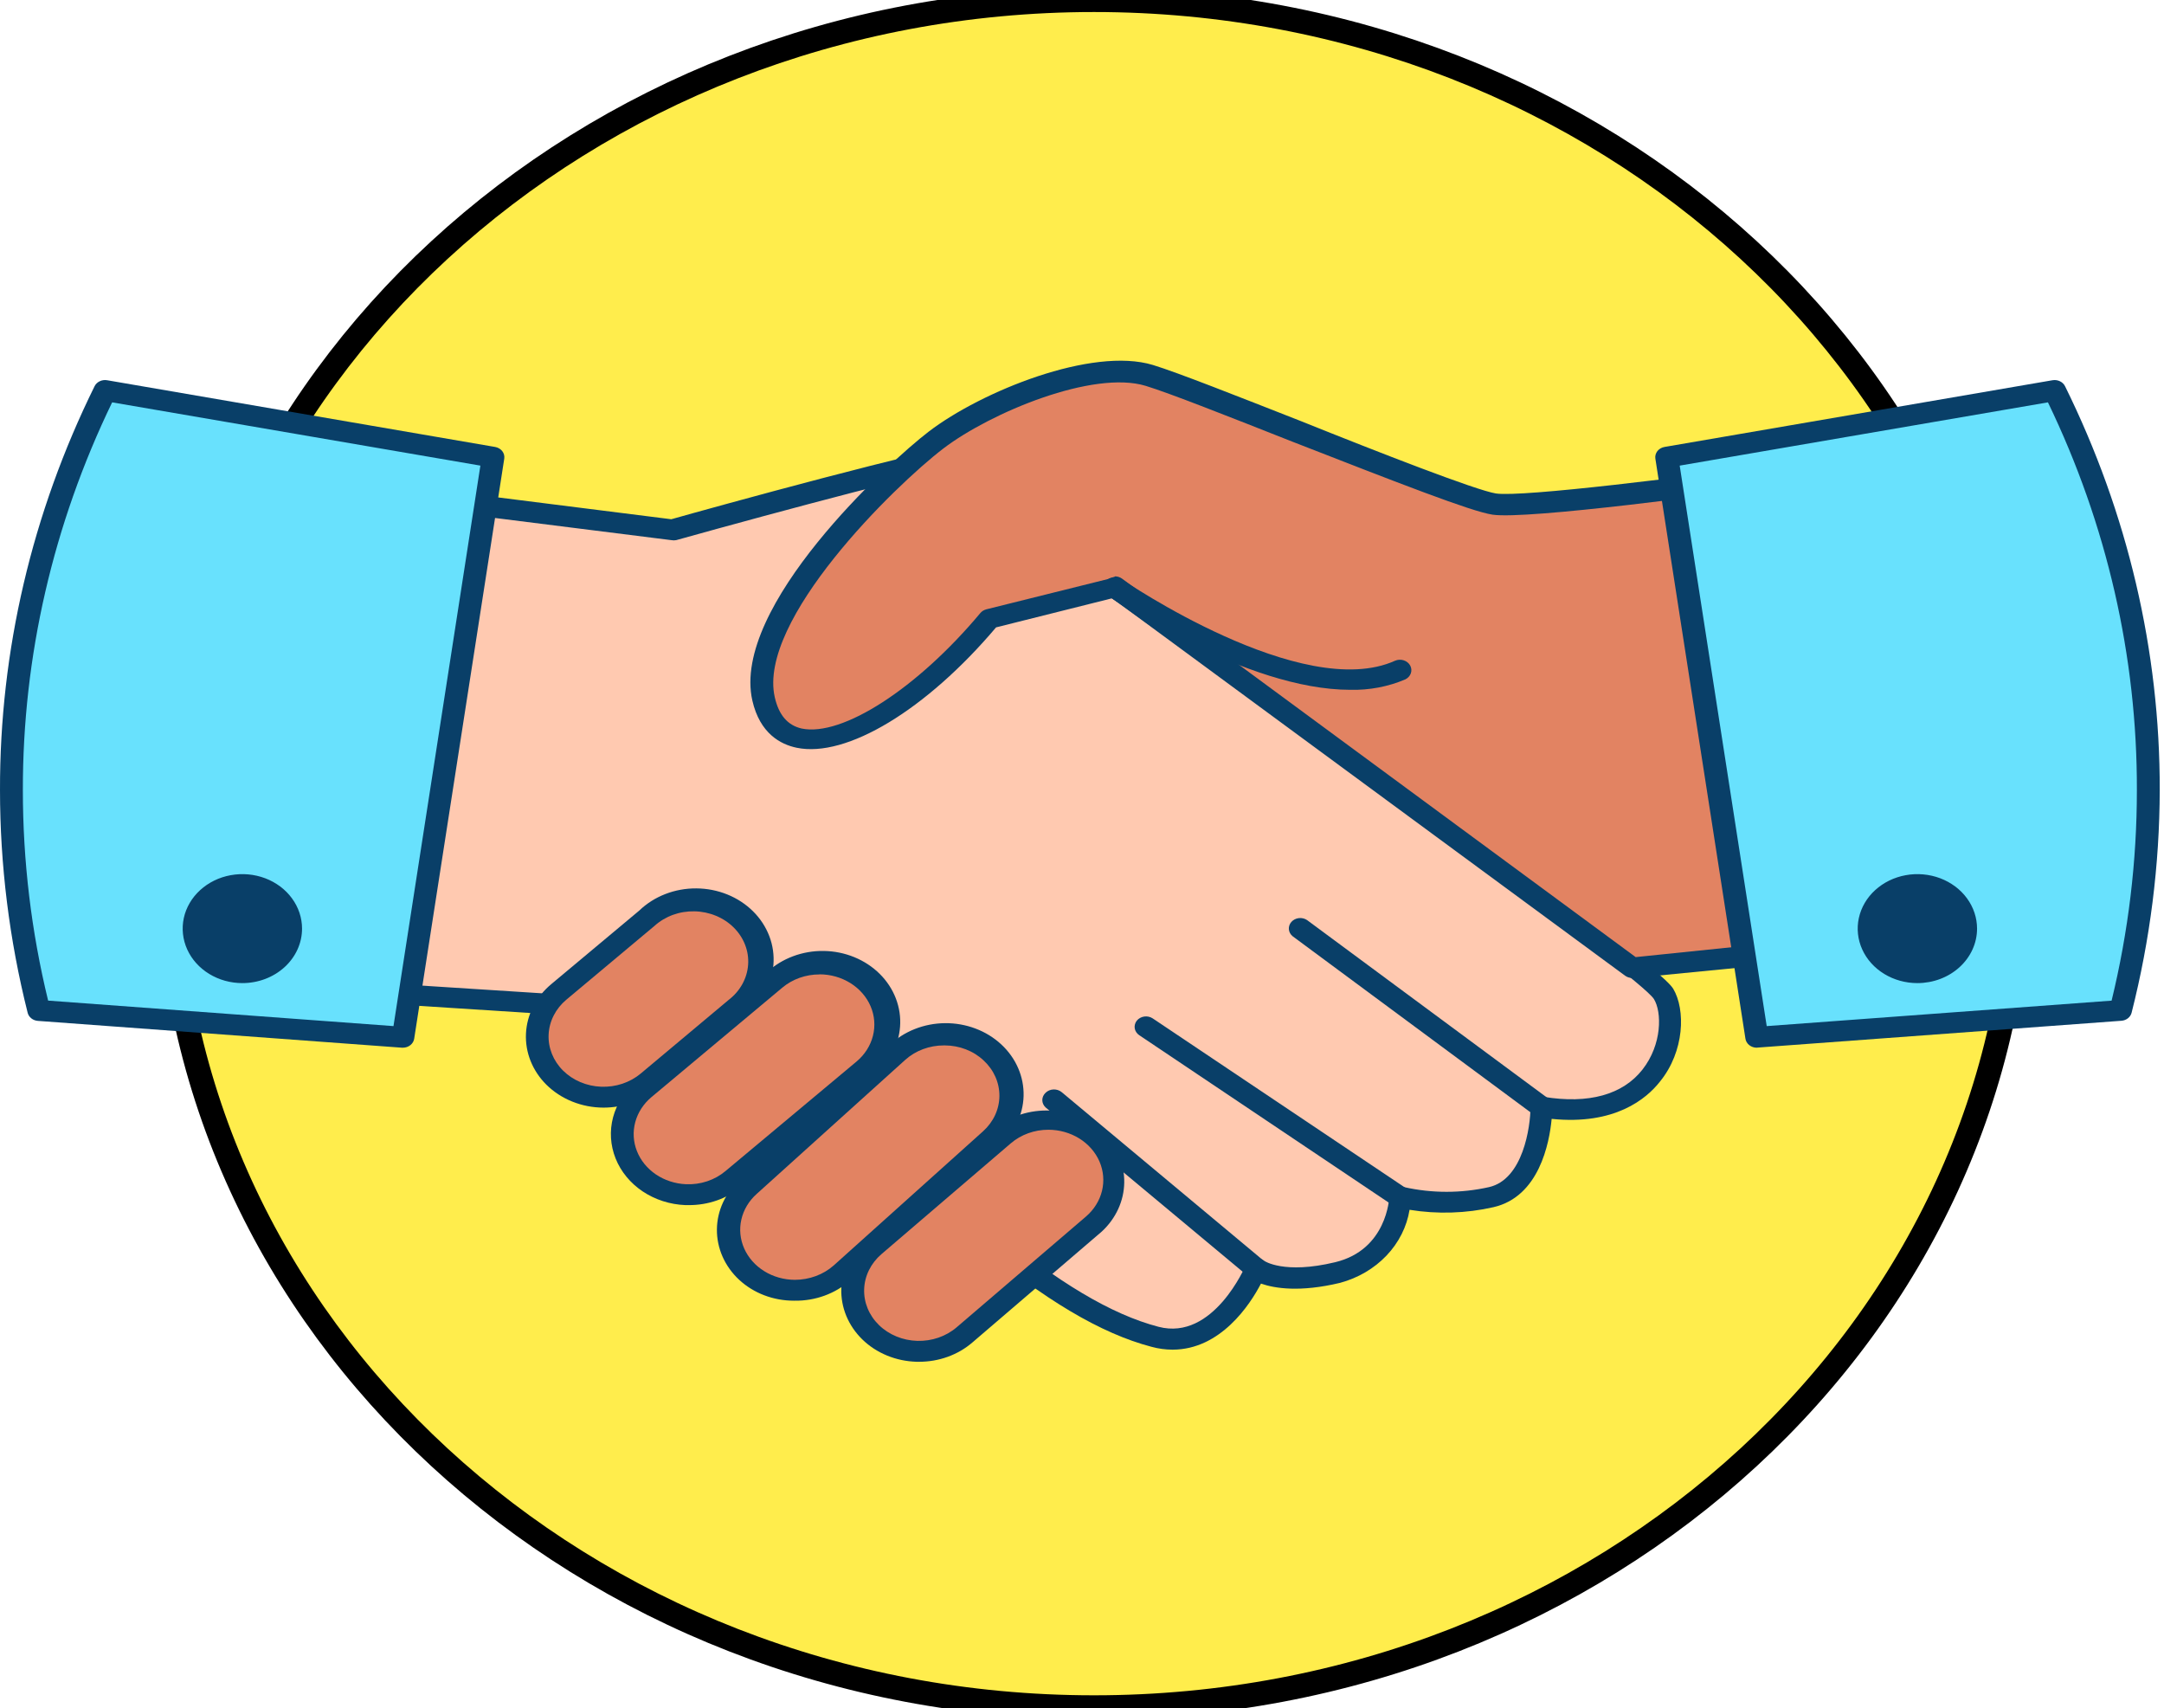
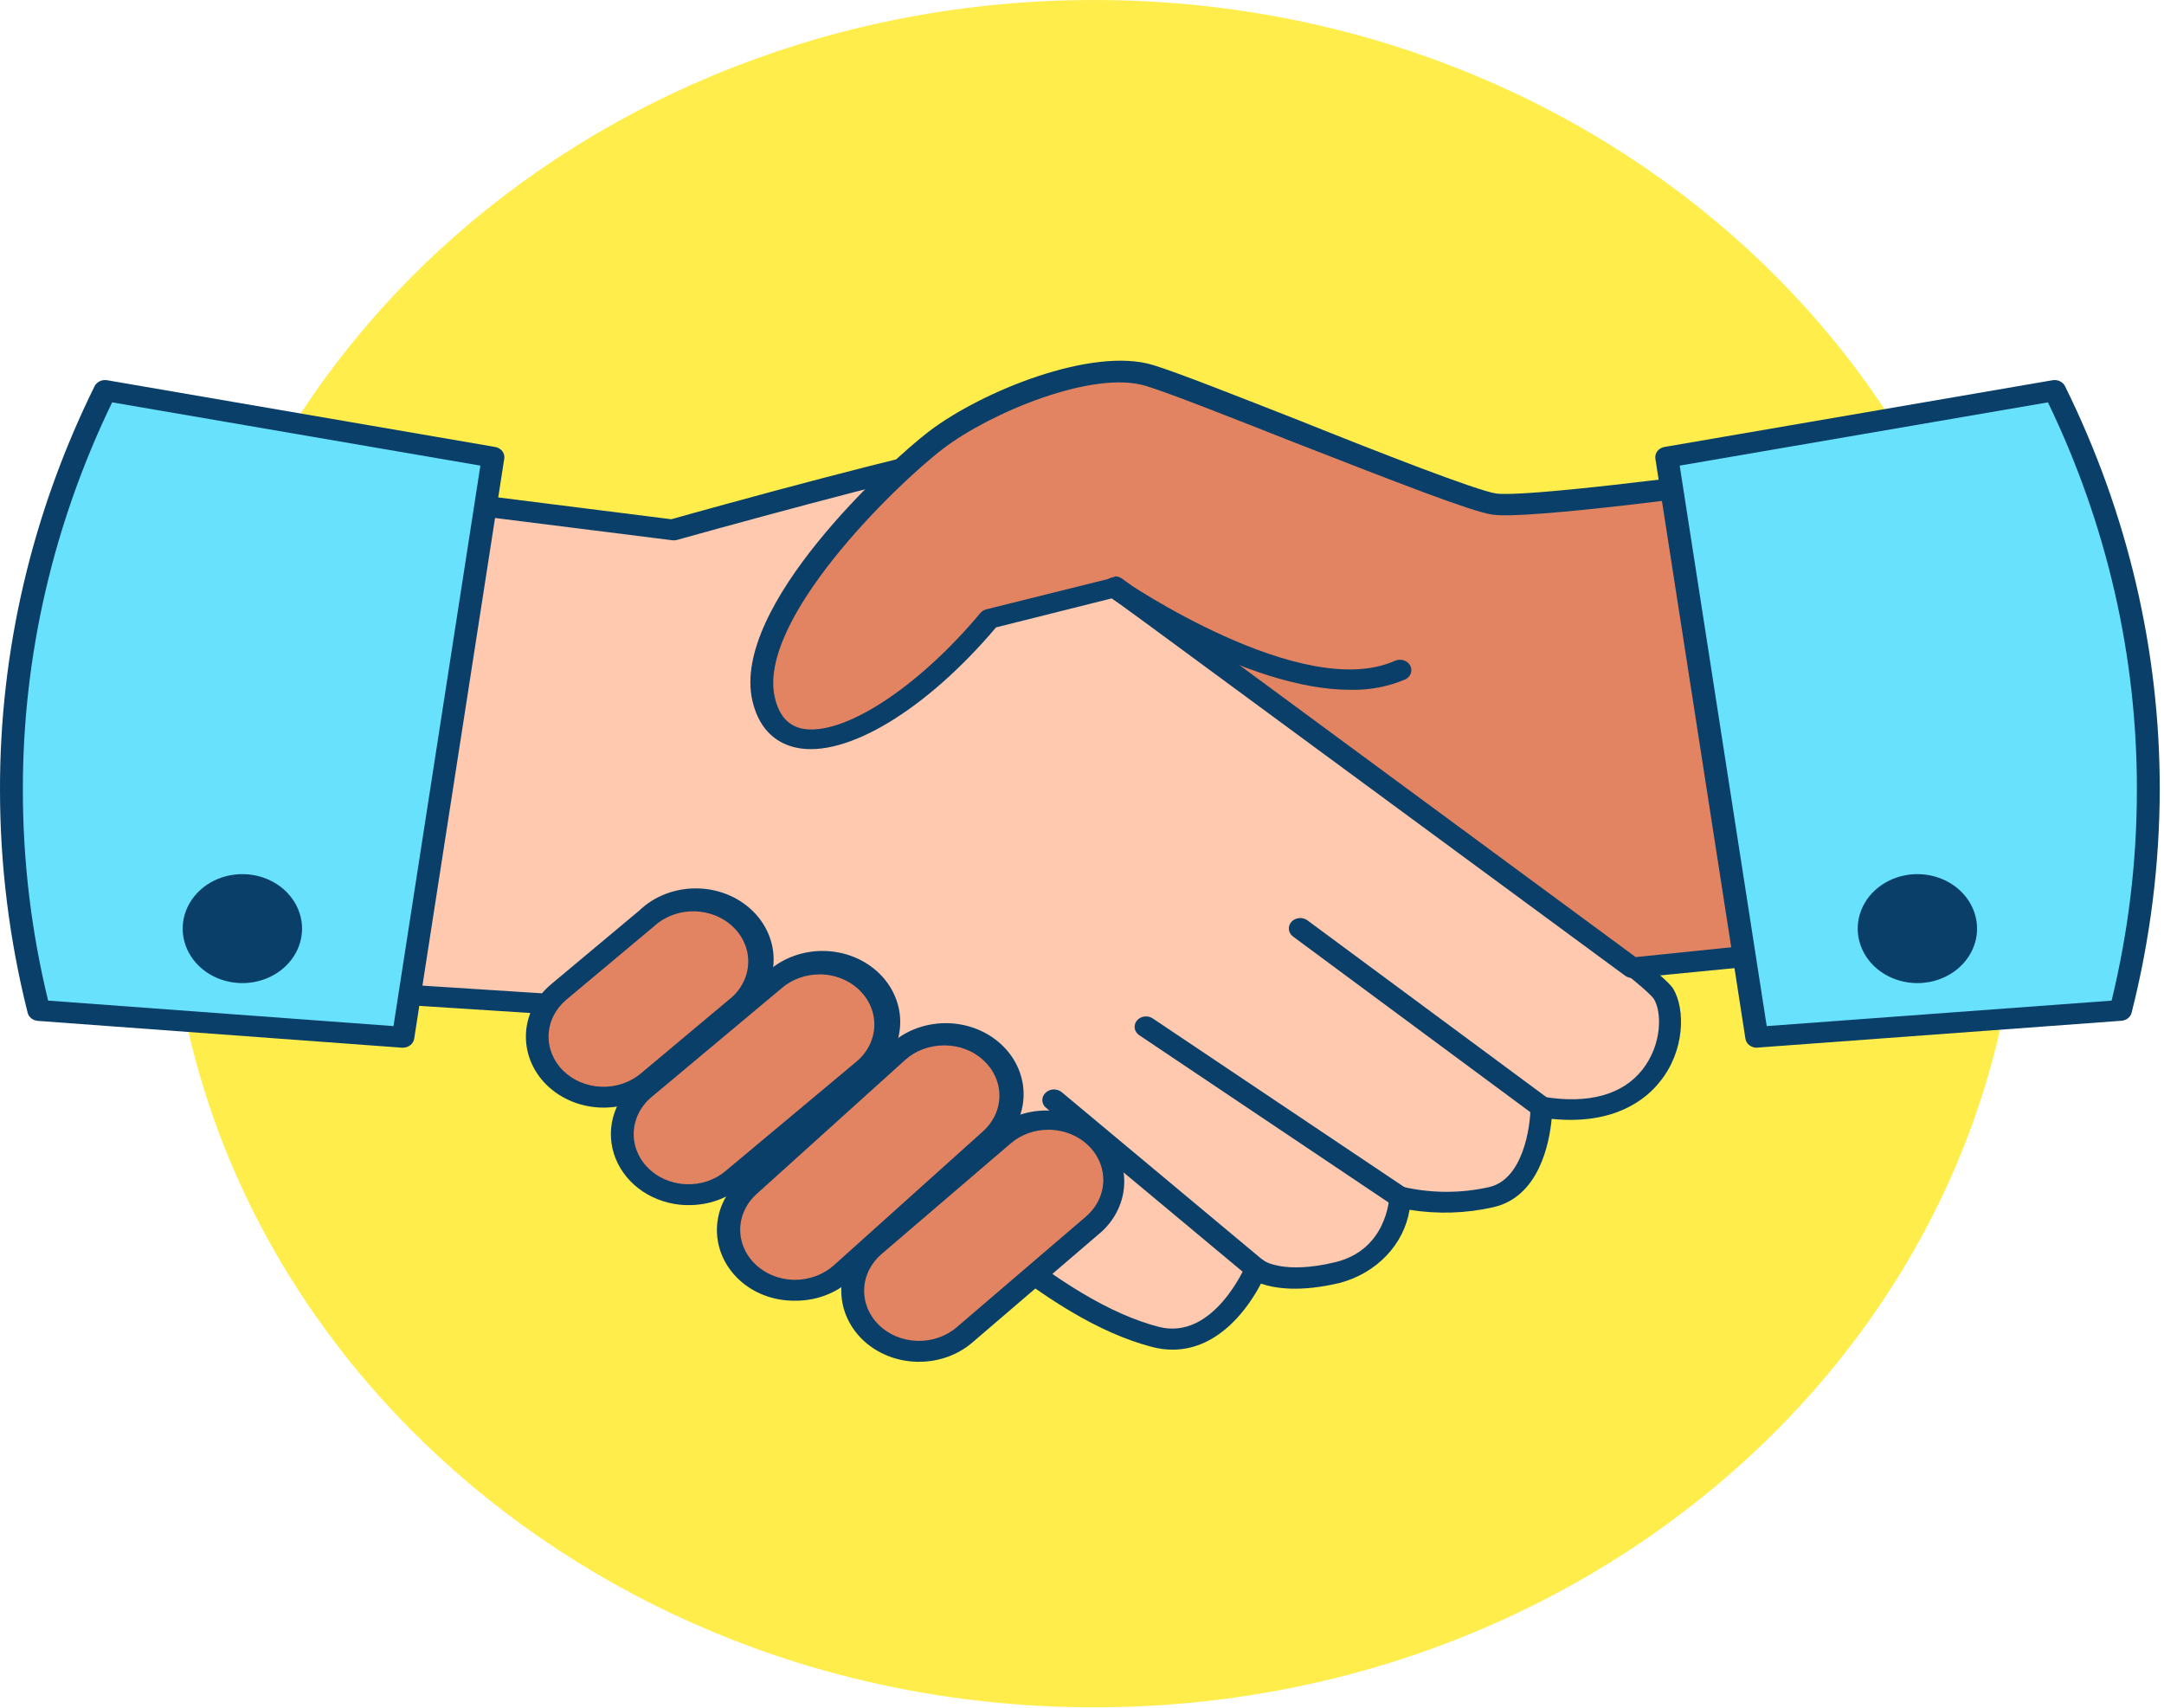
<svg xmlns="http://www.w3.org/2000/svg" width="90" height="71" viewBox="0 0 90 71" fill="none">
-   <path d="M84 35.5C84 55.106 66.763 71 45.5 71C24.237 71 7 55.106 7 35.5C7 15.894 24.237 0 45.5 0C66.763 0 84 15.894 84 35.5Z" fill="#FFED4C" />
-   <path d="M84 35.5C84 55.106 66.763 71 45.5 71C24.237 71 7 55.106 7 35.5C7 15.894 24.237 0 45.5 0C66.763 0 84 15.894 84 35.5Z" stroke="black" />
+   <ellipse cx="45.5" cy="35.5" rx="38.5" ry="35.5" fill="#FFED4C" />
  <path d="M17.811 20.76L27.971 22.036C27.971 22.036 39.059 18.941 40.233 18.941C41.407 18.941 46.362 24.419 46.362 24.419C46.362 24.419 68.404 40.019 69.183 41.325C69.963 42.632 69.183 46.864 64.096 46.03C64.096 46.03 64.096 49.303 62.009 49.78C60.761 50.07 59.453 50.07 58.205 49.78C58.205 49.78 58.081 52.315 55.604 52.91C53.127 53.504 52.205 52.758 52.205 52.758C52.205 52.758 50.74 56.308 48.002 55.592C45.263 54.876 42.449 52.68 40.87 51.369C39.292 50.058 27.148 42.041 27.148 42.041L12.324 41.104L17.811 20.76Z" fill="#FFC9B0" />
-   <path d="M48.767 56.126C48.473 56.126 48.179 56.086 47.897 56.009C45.8 55.462 43.414 54.051 40.594 51.668C39.168 50.457 28.233 43.248 27.025 42.445L12.286 41.499C12.217 41.494 12.15 41.476 12.09 41.446C12.03 41.415 11.977 41.373 11.937 41.322C11.896 41.271 11.868 41.213 11.854 41.151C11.841 41.09 11.842 41.026 11.858 40.965L17.335 20.656C17.362 20.551 17.432 20.459 17.529 20.398C17.627 20.337 17.746 20.311 17.863 20.326L27.919 21.593C29.45 21.159 39.035 18.507 40.219 18.507C41.403 18.507 45.125 22.414 46.68 24.107C50.484 26.789 68.803 39.802 69.588 41.117C70.106 41.985 70.063 43.721 69.036 44.98C68.475 45.696 67.158 46.798 64.533 46.529C64.438 47.541 64.01 49.767 62.113 50.201C60.971 50.461 59.782 50.498 58.623 50.31C58.509 51.015 58.176 51.676 57.664 52.214C57.152 52.752 56.482 53.146 55.733 53.348C54.059 53.748 53.013 53.578 52.443 53.379C51.991 54.251 50.764 56.126 48.767 56.126ZM12.918 40.691L27.225 41.607C27.314 41.614 27.399 41.643 27.472 41.69C27.947 42.015 39.667 49.741 41.26 51.052C43.965 53.318 46.233 54.668 48.182 55.175C50.469 55.775 51.801 52.636 51.815 52.606C51.842 52.54 51.886 52.481 51.943 52.434C52 52.388 52.069 52.354 52.143 52.337C52.218 52.319 52.297 52.319 52.372 52.336C52.448 52.352 52.518 52.385 52.576 52.432C52.576 52.432 53.394 53.005 55.533 52.489C57.673 51.972 57.777 49.85 57.782 49.759C57.786 49.692 57.806 49.628 57.842 49.57C57.877 49.512 57.927 49.462 57.986 49.424C58.046 49.387 58.114 49.362 58.186 49.352C58.258 49.343 58.331 49.348 58.4 49.368C59.557 49.627 60.766 49.627 61.923 49.368C63.349 49.047 63.649 46.855 63.654 46.039C63.654 45.975 63.669 45.912 63.699 45.854C63.728 45.797 63.771 45.745 63.825 45.705C63.878 45.665 63.94 45.636 64.007 45.62C64.073 45.605 64.142 45.602 64.21 45.614C66.069 45.917 67.486 45.527 68.308 44.481C69.131 43.434 69.121 42.085 68.784 41.542C68.142 40.57 54.858 30.977 46.086 24.771C46.058 24.751 46.033 24.729 46.01 24.706C43.751 22.21 40.903 19.467 40.238 19.384C39.444 19.384 32.383 21.272 28.123 22.462C28.056 22.475 27.986 22.475 27.919 22.462L18.181 21.238L12.918 40.691Z" fill="#093F68" />
+   <path d="M48.767 56.126C48.473 56.126 48.179 56.086 47.897 56.009C45.8 55.462 43.414 54.051 40.594 51.668C39.168 50.457 28.233 43.248 27.025 42.445L12.286 41.499C12.217 41.494 12.15 41.476 12.09 41.446C12.03 41.415 11.977 41.373 11.937 41.322C11.896 41.271 11.868 41.213 11.854 41.151C11.841 41.09 11.842 41.026 11.858 40.965L17.335 20.656C17.362 20.551 17.432 20.459 17.529 20.398C17.627 20.337 17.746 20.311 17.863 20.326L27.919 21.593C29.45 21.159 39.035 18.507 40.219 18.507C41.403 18.507 45.125 22.414 46.68 24.107C50.484 26.789 68.803 39.802 69.588 41.117C70.106 41.985 70.063 43.721 69.036 44.98C68.475 45.696 67.158 46.798 64.533 46.529C64.438 47.541 64.01 49.767 62.113 50.201C60.971 50.461 59.782 50.498 58.623 50.31C58.509 51.015 58.176 51.676 57.664 52.214C57.152 52.752 56.482 53.146 55.733 53.348C54.059 53.748 53.013 53.578 52.443 53.379C51.991 54.251 50.764 56.126 48.767 56.126ZM12.918 40.691L27.225 41.607C27.314 41.614 27.399 41.643 27.472 41.69C27.947 42.015 39.667 49.741 41.26 51.052C43.965 53.318 46.233 54.668 48.182 55.175C50.469 55.775 51.801 52.636 51.815 52.606C51.842 52.54 51.886 52.481 51.943 52.434C52 52.388 52.069 52.354 52.143 52.337C52.218 52.319 52.297 52.319 52.372 52.336C52.448 52.352 52.518 52.385 52.576 52.432C52.576 52.432 53.394 53.005 55.533 52.489C57.673 51.972 57.777 49.85 57.782 49.759C57.786 49.692 57.806 49.628 57.842 49.57C57.877 49.512 57.927 49.462 57.986 49.424C58.046 49.387 58.114 49.362 58.186 49.352C58.258 49.343 58.331 49.348 58.4 49.368C59.557 49.627 60.766 49.627 61.923 49.368C63.349 49.047 63.649 46.855 63.654 46.039C63.654 45.975 63.669 45.912 63.699 45.854C63.728 45.797 63.771 45.745 63.825 45.705C63.878 45.665 63.94 45.636 64.007 45.62C64.073 45.605 64.142 45.602 64.21 45.614C66.069 45.917 67.486 45.527 68.308 44.481C69.131 43.435 69.121 42.085 68.784 41.542C68.142 40.57 54.858 30.977 46.086 24.771C46.058 24.751 46.033 24.729 46.01 24.706C43.751 22.21 40.903 19.467 40.238 19.384C39.444 19.384 32.383 21.272 28.123 22.462C28.056 22.475 27.986 22.475 27.919 22.462L18.181 21.238L12.918 40.691Z" fill="#093F68" />
  <path d="M30.619 41.903C31.743 40.962 31.82 39.367 30.79 38.342C29.76 37.316 28.013 37.247 26.889 38.188L23.23 41.25C22.105 42.191 22.028 43.786 23.058 44.812C24.088 45.837 25.835 45.906 26.959 44.965L30.619 41.903Z" fill="#E28362" />
  <path d="M25.099 46.061C24.652 46.06 24.21 45.975 23.801 45.81C23.392 45.646 23.025 45.406 22.722 45.106C22.142 44.528 21.837 43.763 21.875 42.98C21.912 42.197 22.289 41.46 22.922 40.93L26.587 37.866C26.893 37.572 27.261 37.338 27.669 37.18C28.078 37.021 28.518 36.941 28.961 36.944C29.405 36.947 29.844 37.033 30.249 37.197C30.655 37.361 31.02 37.6 31.32 37.898C31.62 38.196 31.851 38.548 31.996 38.931C32.142 39.313 32.199 39.719 32.166 40.123C32.132 40.527 32.008 40.921 31.801 41.279C31.594 41.637 31.308 41.953 30.962 42.206L27.296 45.275C26.698 45.781 25.914 46.061 25.099 46.061ZM23.416 44.52C23.826 44.927 24.396 45.169 25.002 45.192C25.607 45.216 26.198 45.019 26.645 44.646L30.305 41.581C30.541 41.4 30.734 41.177 30.873 40.926C31.012 40.675 31.094 40.401 31.114 40.12C31.134 39.839 31.092 39.557 30.989 39.292C30.887 39.026 30.727 38.783 30.519 38.575C30.311 38.367 30.059 38.2 29.778 38.084C29.498 37.968 29.194 37.904 28.886 37.898C28.578 37.891 28.271 37.941 27.985 38.045C27.699 38.15 27.438 38.306 27.22 38.504L23.554 41.573C23.108 41.947 22.843 42.468 22.817 43.02C22.791 43.573 23.007 44.112 23.416 44.52Z" fill="#093F68" />
  <path d="M35.94 44.465C37.065 43.524 37.142 41.93 36.112 40.904C35.082 39.878 33.335 39.809 32.21 40.75L26.771 45.302C25.646 46.243 25.57 47.838 26.599 48.864C27.63 49.889 29.376 49.958 30.501 49.017L35.94 44.465Z" fill="#E28362" />
  <path d="M28.646 50.115H28.503C27.864 50.089 27.247 49.891 26.73 49.546C26.214 49.201 25.821 48.723 25.602 48.174C25.383 47.625 25.347 47.029 25.498 46.461C25.65 45.893 25.983 45.379 26.454 44.984L31.898 40.431C32.205 40.145 32.573 39.919 32.979 39.767C33.385 39.615 33.82 39.539 34.259 39.546C34.698 39.552 35.131 39.64 35.531 39.804C35.931 39.968 36.291 40.205 36.588 40.5C36.885 40.795 37.113 41.142 37.258 41.52C37.403 41.898 37.463 42.299 37.433 42.699C37.403 43.098 37.284 43.488 37.084 43.844C36.883 44.201 36.606 44.516 36.268 44.772L30.828 49.351C30.232 49.847 29.453 50.119 28.646 50.115ZM34.081 40.522C33.51 40.522 32.96 40.717 32.54 41.069L27.096 45.622C26.764 45.9 26.529 46.262 26.421 46.661C26.313 47.06 26.336 47.48 26.489 47.867C26.641 48.255 26.916 48.592 27.277 48.838C27.639 49.083 28.072 49.225 28.523 49.246C28.823 49.26 29.124 49.219 29.408 49.125C29.691 49.031 29.951 48.886 30.172 48.7L35.626 44.142C35.964 43.858 36.201 43.487 36.305 43.077C36.409 42.668 36.376 42.24 36.209 41.848C36.042 41.457 35.749 41.12 35.37 40.883C34.99 40.646 34.541 40.518 34.081 40.518V40.522Z" fill="#093F68" />
  <path d="M45.491 50.902C46.603 49.949 46.659 48.354 45.616 47.339C44.573 46.324 42.825 46.275 41.713 47.228L36.333 51.838C35.221 52.792 35.165 54.387 36.208 55.401C37.251 56.416 38.999 56.466 40.111 55.513L45.491 50.902Z" fill="#E28362" />
  <path d="M38.227 56.63H38.122C37.697 56.618 37.279 56.531 36.891 56.371C36.504 56.212 36.154 55.984 35.864 55.701C35.278 55.129 34.964 54.369 34.99 53.586C35.017 52.804 35.382 52.063 36.006 51.525L41.388 46.911C42.02 46.407 42.841 46.147 43.678 46.184C44.516 46.222 45.305 46.554 45.88 47.112C46.454 47.67 46.769 48.41 46.757 49.176C46.746 49.941 46.41 50.673 45.82 51.217L40.437 55.831C39.839 56.345 39.048 56.631 38.227 56.63ZM43.604 46.981C43.023 46.98 42.463 47.182 42.04 47.545L36.658 52.155C36.217 52.535 35.959 53.058 35.94 53.612C35.921 54.165 36.143 54.702 36.558 55.106C36.973 55.508 37.546 55.744 38.151 55.761C38.756 55.778 39.344 55.575 39.786 55.197L45.168 50.588C45.501 50.301 45.732 49.93 45.832 49.522C45.931 49.114 45.894 48.689 45.726 48.3C45.557 47.912 45.265 47.578 44.887 47.343C44.508 47.108 44.062 46.982 43.604 46.981Z" fill="#093F68" />
  <path d="M41.179 47.356C42.266 46.379 42.281 44.783 41.212 43.791C40.142 42.799 38.394 42.787 37.307 43.764L31.102 49.338C30.014 50.315 30 51.911 31.069 52.903C32.138 53.895 33.886 53.907 34.974 52.93L41.179 47.356Z" fill="#E28362" />
  <path d="M33.049 54.09H33.025C32.601 54.091 32.18 54.015 31.788 53.866C31.396 53.717 31.041 53.498 30.743 53.222C30.142 52.664 29.809 51.91 29.816 51.127C29.823 50.345 30.17 49.596 30.781 49.047L36.986 43.469C37.285 43.182 37.644 42.952 38.042 42.794C38.441 42.636 38.87 42.552 39.304 42.549C39.739 42.545 40.169 42.621 40.571 42.773C40.972 42.924 41.336 43.148 41.641 43.431C41.946 43.713 42.185 44.049 42.345 44.418C42.505 44.787 42.581 45.181 42.571 45.577C42.56 45.974 42.462 46.364 42.282 46.725C42.103 47.087 41.846 47.411 41.526 47.68L35.345 53.257C35.041 53.527 34.682 53.739 34.288 53.882C33.894 54.025 33.473 54.096 33.049 54.09ZM39.258 43.474C38.657 43.473 38.08 43.688 37.651 44.073L31.47 49.65C31.147 49.939 30.925 50.309 30.833 50.713C30.74 51.117 30.782 51.538 30.951 51.92C31.121 52.303 31.411 52.631 31.786 52.863C32.16 53.095 32.601 53.22 33.054 53.222C33.659 53.222 34.24 53.008 34.675 52.623L40.884 47.046C41.098 46.854 41.268 46.625 41.385 46.373C41.502 46.121 41.563 45.85 41.565 45.577C41.567 45.303 41.51 45.032 41.398 44.778C41.285 44.525 41.119 44.294 40.908 44.099C40.699 43.902 40.448 43.745 40.171 43.638C39.895 43.531 39.597 43.475 39.296 43.474H39.258Z" fill="#093F68" />
  <path d="M74.67 19.657C74.67 19.657 63.735 21.203 62.147 20.96C60.559 20.717 50.141 16.324 47.802 15.608C45.463 14.892 41.017 16.706 38.93 18.299C36.843 19.892 30.976 25.608 31.756 29.063C32.535 32.518 37.366 30.253 41.151 25.73L46.381 24.428L67.885 40.236L73.624 39.645L74.67 19.657Z" fill="#E28362" />
  <path d="M67.885 40.67C67.776 40.67 67.671 40.636 67.586 40.574L46.257 24.879L41.426 26.09C38.526 29.519 35.203 31.529 33.13 31.095C32.464 30.956 31.604 30.504 31.29 29.133C30.405 25.226 36.957 19.224 38.626 17.948C40.818 16.272 45.425 14.41 47.95 15.178C48.977 15.491 51.473 16.48 54.13 17.522C57.368 18.824 61.395 20.391 62.213 20.521C63.302 20.686 70.206 19.827 74.575 19.219C74.645 19.209 74.717 19.212 74.785 19.23C74.853 19.248 74.916 19.28 74.97 19.323C75.022 19.366 75.063 19.419 75.09 19.479C75.117 19.538 75.13 19.602 75.126 19.666L74.081 39.676C74.081 39.783 74.038 39.887 73.96 39.967C73.882 40.047 73.774 40.098 73.657 40.11L67.938 40.67H67.885ZM46.366 23.968C46.475 23.967 46.581 24.001 46.666 24.063L68.028 39.802L73.168 39.272L74.166 20.174C71.732 20.513 63.502 21.619 62.071 21.402C61.181 21.268 58.196 20.1 53.741 18.364C51.116 17.327 48.634 16.346 47.65 16.046C45.468 15.382 41.208 17.149 39.234 18.651C37.19 20.213 31.499 25.791 32.222 28.994C32.393 29.741 32.759 30.162 33.339 30.296C35.027 30.648 38.151 28.629 40.77 25.496C40.833 25.42 40.922 25.365 41.022 25.339L46.252 24.037C46.287 24.014 46.325 23.997 46.366 23.985V23.968Z" fill="#093F68" />
  <path d="M64.106 46.464C63.997 46.465 63.891 46.431 63.806 46.369L53.76 38.934C53.669 38.859 53.613 38.756 53.603 38.645C53.594 38.534 53.632 38.424 53.709 38.337C53.786 38.251 53.896 38.195 54.017 38.18C54.138 38.166 54.26 38.195 54.359 38.261L64.405 45.692C64.454 45.728 64.494 45.772 64.523 45.823C64.553 45.873 64.571 45.928 64.578 45.985C64.584 46.042 64.578 46.099 64.559 46.154C64.541 46.209 64.511 46.26 64.472 46.304C64.427 46.354 64.372 46.394 64.308 46.422C64.245 46.449 64.176 46.464 64.106 46.464Z" fill="#093F68" />
  <path d="M58.224 50.219C58.123 50.219 58.025 50.19 57.944 50.136L47.379 43.048C47.279 42.98 47.212 42.878 47.193 42.766C47.175 42.653 47.206 42.537 47.279 42.445C47.353 42.353 47.464 42.291 47.588 42.273C47.712 42.255 47.838 42.283 47.94 42.35L58.505 49.433C58.586 49.487 58.647 49.563 58.678 49.651C58.709 49.738 58.709 49.832 58.678 49.919C58.647 50.007 58.586 50.083 58.504 50.137C58.423 50.19 58.325 50.219 58.224 50.219Z" fill="#093F68" />
  <path d="M52.233 53.192C52.116 53.192 52.002 53.152 51.915 53.079L43.485 46.052C43.398 45.971 43.349 45.862 43.349 45.748C43.349 45.635 43.398 45.526 43.485 45.444C43.57 45.36 43.689 45.31 43.814 45.305C43.94 45.3 44.063 45.341 44.156 45.418L52.571 52.441C52.642 52.5 52.692 52.578 52.714 52.663C52.736 52.749 52.729 52.839 52.694 52.92C52.659 53.002 52.598 53.072 52.518 53.122C52.438 53.171 52.344 53.197 52.248 53.196L52.233 53.192Z" fill="#093F68" />
  <path d="M56.156 28.686C51.815 28.686 46.352 24.953 46.081 24.779C46.031 24.745 45.989 24.702 45.957 24.653C45.925 24.604 45.904 24.55 45.896 24.494C45.887 24.437 45.89 24.38 45.906 24.325C45.921 24.269 45.949 24.217 45.986 24.172C46.023 24.126 46.07 24.088 46.124 24.059C46.178 24.03 46.237 24.011 46.299 24.003C46.361 23.994 46.424 23.998 46.484 24.012C46.545 24.026 46.602 24.051 46.652 24.085C46.728 24.137 54.164 29.22 58.024 27.475C58.137 27.428 58.265 27.422 58.381 27.46C58.498 27.498 58.594 27.575 58.649 27.676C58.704 27.777 58.713 27.894 58.676 28.001C58.638 28.109 58.556 28.198 58.448 28.252C57.731 28.557 56.946 28.706 56.156 28.686Z" fill="#093F68" />
  <path d="M20.502 19.011L20.183 21.055L17.026 41.395L16.755 43.131L1.612 42.015C0.856 39.011 0.475 35.939 0.475 32.857C0.468 27.13 1.794 21.466 4.365 16.242L20.502 19.011Z" fill="#68E1FD" />
-   <path d="M16.755 43.569H16.717L1.574 42.454C1.474 42.446 1.379 42.41 1.303 42.349C1.227 42.289 1.173 42.209 1.151 42.12C0.387 39.081 0.001 35.974 9.13651e-05 32.857C-0.013 27.068 1.328 21.342 3.932 16.064C3.975 15.974 4.051 15.9 4.146 15.855C4.24 15.809 4.35 15.794 4.455 15.812L20.587 18.586C20.708 18.606 20.815 18.668 20.887 18.758C20.958 18.849 20.989 18.961 20.972 19.072L17.226 43.196C17.21 43.3 17.153 43.394 17.067 43.463C16.98 43.532 16.87 43.569 16.755 43.569ZM2.016 41.612L16.365 42.671L19.979 19.363L4.664 16.732C2.207 21.811 0.942 27.304 0.951 32.857C0.95 35.801 1.302 38.737 2.002 41.612H2.016Z" fill="#093F68" />
+   <path d="M16.755 43.569H16.717L1.574 42.454C1.474 42.446 1.379 42.41 1.303 42.349C1.227 42.289 1.173 42.209 1.151 42.12C0.387 39.081 0.001 35.974 9.13651e-05 32.857C-0.013 27.068 1.328 21.342 3.932 16.064C3.975 15.974 4.051 15.9 4.146 15.855C4.24 15.809 4.35 15.794 4.455 15.812L20.587 18.586C20.708 18.606 20.815 18.668 20.887 18.758C20.958 18.849 20.989 18.961 20.972 19.072L17.226 43.196C17.21 43.3 17.153 43.394 17.067 43.463C16.98 43.531 16.87 43.569 16.755 43.569ZM2.016 41.612L16.365 42.671L19.979 19.363L4.664 16.732C2.207 21.811 0.942 27.304 0.951 32.857C0.95 35.801 1.302 38.737 2.002 41.612H2.016Z" fill="#093F68" />
  <path d="M10.08 40.453C11.188 40.453 12.086 39.633 12.086 38.621C12.086 37.609 11.188 36.789 10.08 36.789C8.972 36.789 8.073 37.609 8.073 38.621C8.073 39.633 8.972 40.453 10.08 40.453Z" fill="#093F68" />
  <path d="M10.08 40.883C9.589 40.883 9.109 40.75 8.701 40.501C8.293 40.252 7.975 39.898 7.787 39.484C7.599 39.07 7.55 38.614 7.645 38.175C7.741 37.735 7.978 37.332 8.325 37.015C8.672 36.698 9.114 36.482 9.595 36.395C10.077 36.307 10.576 36.352 11.029 36.523C11.483 36.695 11.87 36.985 12.143 37.358C12.416 37.731 12.562 38.169 12.562 38.617C12.562 39.218 12.3 39.794 11.835 40.219C11.369 40.644 10.738 40.883 10.08 40.883ZM10.08 37.224C9.777 37.224 9.48 37.306 9.229 37.459C8.977 37.613 8.781 37.832 8.665 38.087C8.549 38.343 8.519 38.624 8.578 38.895C8.638 39.167 8.784 39.416 8.999 39.611C9.213 39.806 9.487 39.939 9.784 39.992C10.081 40.046 10.389 40.018 10.669 39.911C10.948 39.805 11.187 39.625 11.355 39.394C11.523 39.164 11.612 38.893 11.611 38.617C11.609 38.247 11.447 37.892 11.161 37.631C10.873 37.37 10.485 37.224 10.08 37.224Z" fill="#093F68" />
  <path d="M89.347 32.857C89.348 35.941 88.967 39.014 88.211 42.02L73.068 43.135L72.545 39.776L69.526 20.33L69.321 19.028L85.458 16.259C88.026 21.478 89.352 27.135 89.347 32.857Z" fill="#68E1FD" />
  <path d="M73.068 43.569C72.952 43.57 72.841 43.533 72.753 43.464C72.666 43.396 72.608 43.3 72.592 43.196L68.846 19.072C68.829 18.961 68.86 18.849 68.931 18.758C69.003 18.668 69.11 18.606 69.231 18.586L85.363 15.812C85.469 15.794 85.578 15.809 85.673 15.855C85.767 15.9 85.843 15.974 85.886 16.064C88.492 21.342 89.834 27.067 89.823 32.857C89.815 35.973 89.423 39.079 88.653 42.115C88.63 42.205 88.577 42.285 88.501 42.345C88.425 42.405 88.33 42.442 88.23 42.449L73.087 43.565L73.068 43.569ZM69.858 19.363L73.477 42.671L87.821 41.612C88.52 38.737 88.873 35.801 88.872 32.857C88.886 27.305 87.626 21.812 85.173 16.732L69.858 19.363Z" fill="#093F68" />
  <path d="M79.743 40.453C80.851 40.453 81.75 39.633 81.75 38.621C81.75 37.609 80.851 36.789 79.743 36.789C78.635 36.789 77.737 37.609 77.737 38.621C77.737 39.633 78.635 40.453 79.743 40.453Z" fill="#093F68" />
  <path d="M79.743 40.883C79.252 40.883 78.772 40.75 78.364 40.501C77.956 40.252 77.638 39.898 77.45 39.484C77.262 39.07 77.213 38.614 77.309 38.175C77.405 37.735 77.641 37.332 77.988 37.015C78.335 36.698 78.778 36.482 79.259 36.395C79.74 36.307 80.239 36.352 80.693 36.523C81.146 36.695 81.534 36.985 81.807 37.358C82.079 37.731 82.225 38.169 82.225 38.617C82.225 39.218 81.964 39.794 81.498 40.219C81.033 40.644 80.401 40.883 79.743 40.883ZM79.743 37.224C79.44 37.224 79.144 37.306 78.892 37.459C78.64 37.613 78.444 37.832 78.328 38.087C78.213 38.343 78.183 38.624 78.242 38.895C78.301 39.167 78.448 39.416 78.662 39.611C78.877 39.806 79.15 39.939 79.447 39.992C79.745 40.046 80.053 40.018 80.332 39.911C80.612 39.805 80.851 39.625 81.018 39.394C81.186 39.164 81.275 38.893 81.274 38.617C81.273 38.247 81.111 37.892 80.824 37.631C80.537 37.37 80.148 37.224 79.743 37.224Z" fill="#093F68" />
</svg>
